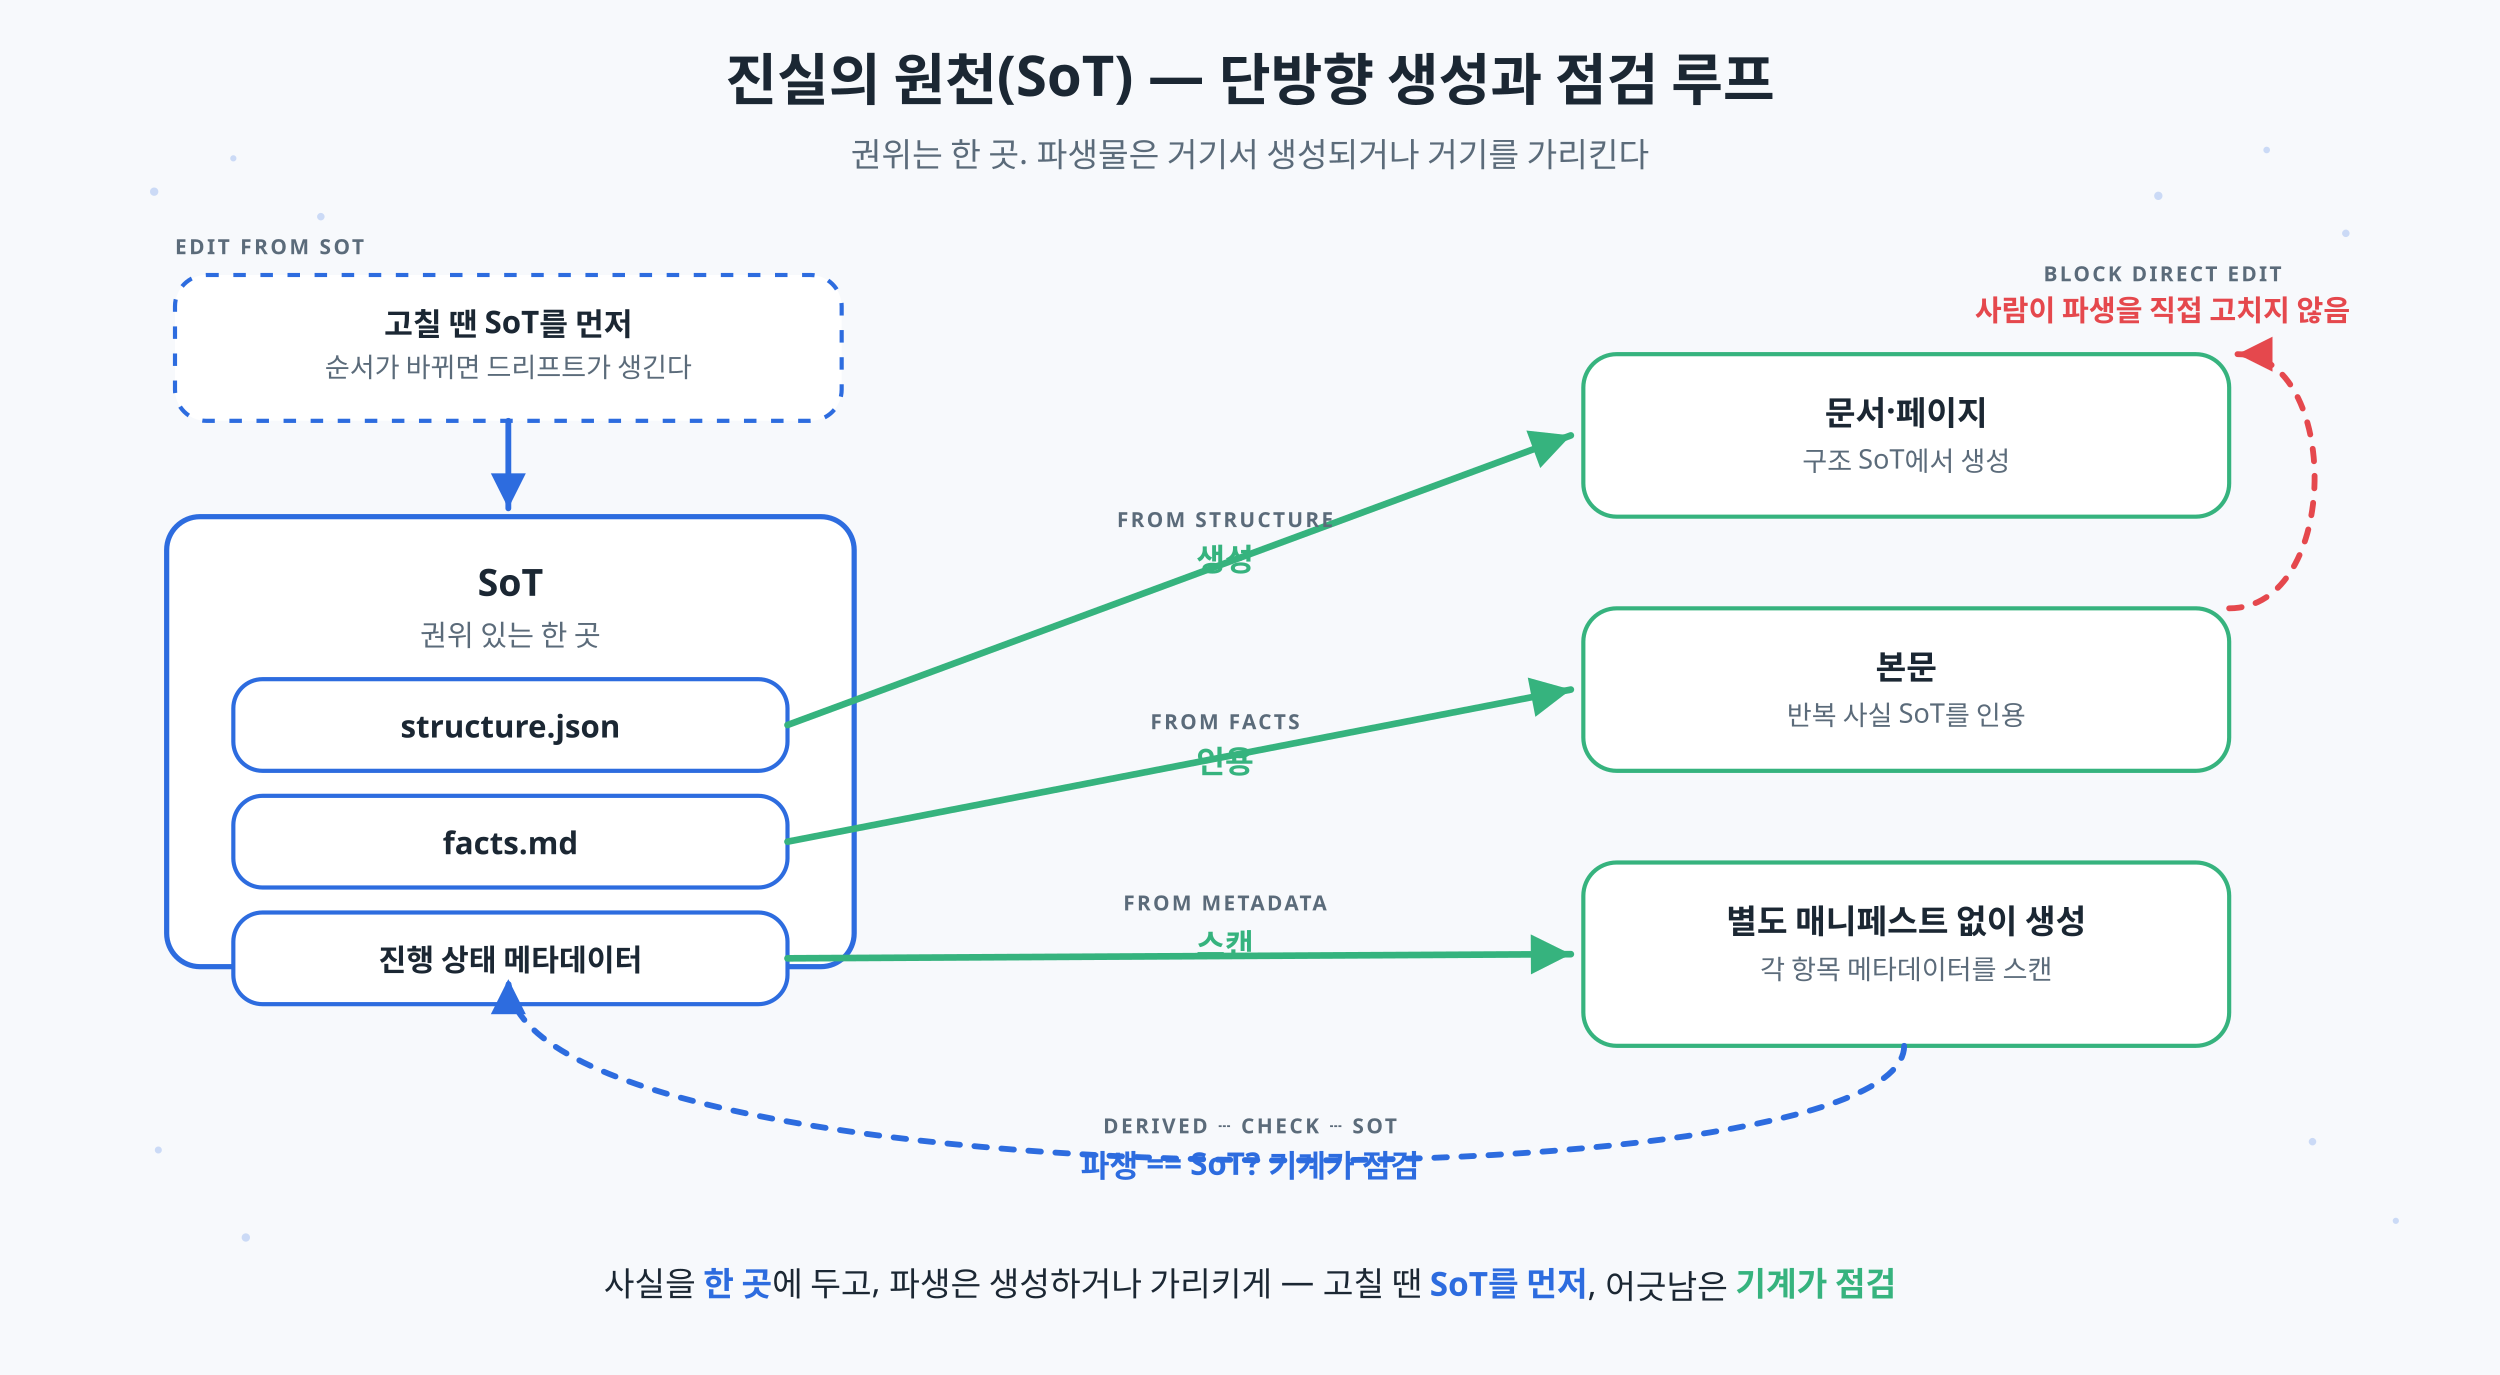
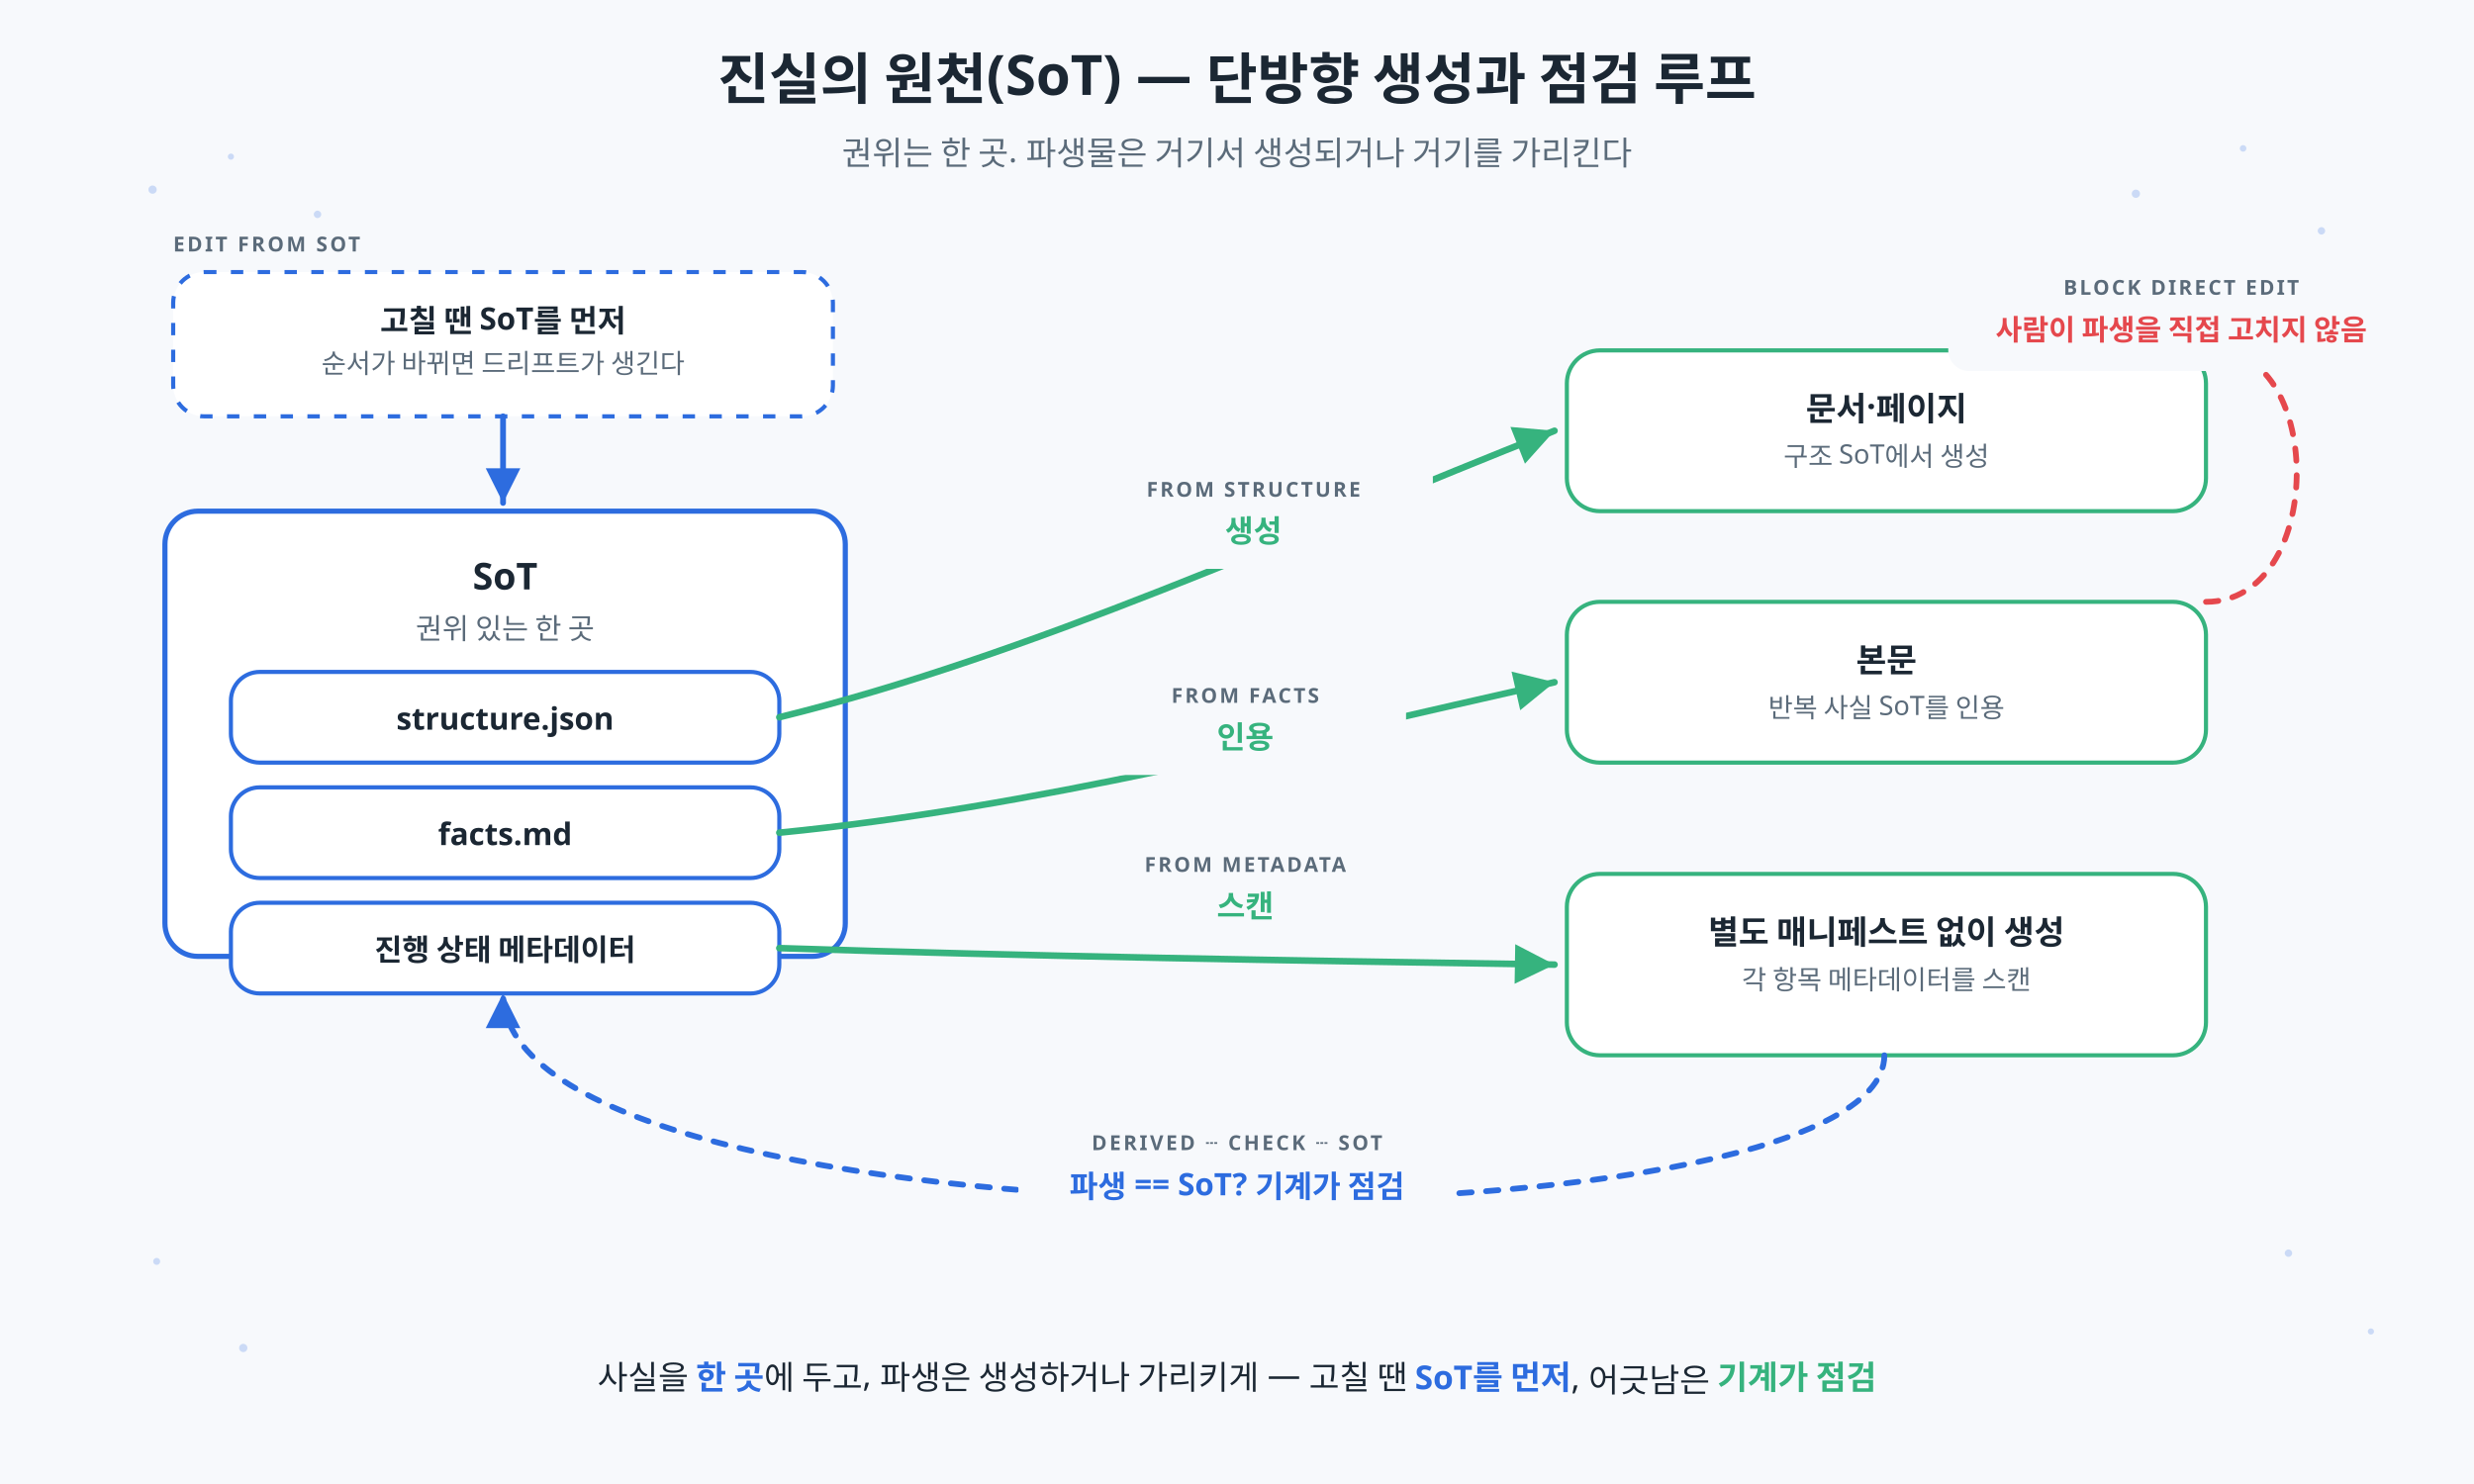
- <svg xmlns="http://www.w3.org/2000/svg" viewBox="0 0 1200 660" font-family="Apple SD Gothic Neo, sans-serif">
+ <svg xmlns="http://www.w3.org/2000/svg" viewBox="0 0 1200 720" font-family="Apple SD Gothic Neo, sans-serif">
  <defs>
    <marker id="arrow-blue" markerWidth="8" markerHeight="8" refX="6" refY="3" orient="auto" markerUnits="strokeWidth">
      <path d="M0,0 L6,3 L0,6 Z" fill="#2D6CDF" />
    </marker>
    <marker id="arrow-green" markerWidth="8" markerHeight="8" refX="6" refY="3" orient="auto" markerUnits="strokeWidth">
      <path d="M0,0 L6,3 L0,6 Z" fill="#36B37E" />
    </marker>
    <marker id="arrow-red" markerWidth="8" markerHeight="8" refX="6" refY="3" orient="auto" markerUnits="strokeWidth">
      <path d="M0,0 L6,3 L0,6 Z" fill="#E5484D" />
    </marker>
  </defs>
-   <rect x="0" y="0" width="1200" height="660" fill="#F7F9FC" />
+   <rect x="0" y="0" width="1200" height="720" fill="#F7F9FC" />
  <g opacity="0.22" fill="#2D6CDF">
    <circle cx="74" cy="92" r="2" />
    <circle cx="112" cy="76" r="1.5" />
    <circle cx="154" cy="104" r="1.8" />
    <circle cx="1036" cy="94" r="2" />
    <circle cx="1088" cy="72" r="1.6" />
    <circle cx="1126" cy="112" r="1.8" />
-     <circle cx="76" cy="552" r="1.7" />
-     <circle cx="118" cy="594" r="2" />
-     <circle cx="1110" cy="548" r="1.8" />
-     <circle cx="1150" cy="586" r="1.5" />
+     <circle cx="76" cy="612" r="1.7" />
+     <circle cx="118" cy="654" r="2" />
+     <circle cx="1110" cy="608" r="1.8" />
+     <circle cx="1150" cy="646" r="1.5" />
  </g>
  <text x="600" y="48" text-anchor="middle" font-size="27" font-weight="700" fill="#1B2733">진실의 원천(SoT) — 단방향 생성과 점검 루프</text>
  <text x="600" y="80" text-anchor="middle" font-size="16" fill="#5B6B7A">권위는 한 곳. 파생물은 거기서 생성되거나 거기를 가리킨다</text>
  <g>
    <text x="84" y="122" font-size="10" font-weight="700" letter-spacing="1.2" fill="#5B6B7A">EDIT FROM SOT</text>
    <rect x="84" y="132" width="320" height="70" rx="15" fill="#FFFFFF" stroke="#2D6CDF" stroke-width="2" stroke-dasharray="6 7" />
    <text x="244" y="161" text-anchor="middle" font-size="15" font-weight="700" fill="#1B2733">고칠 땐 SoT를 먼저</text>
    <text x="244" y="181" text-anchor="middle" font-size="13" fill="#5B6B7A">순서가 바뀌면 드리프트가 생긴다</text>
    <line x1="244" y1="202" x2="244" y2="244" stroke="#2D6CDF" stroke-width="2.8" stroke-linecap="round" marker-end="url(#arrow-blue)" />
  </g>
  <g>
    <rect x="80" y="248" width="330" height="216" rx="16" fill="#FFFFFF" stroke="#2D6CDF" stroke-width="2.5" />
    <text x="245" y="286" text-anchor="middle" font-size="18" font-weight="700" fill="#1B2733">SoT</text>
    <text x="245" y="310" text-anchor="middle" font-size="14" fill="#5B6B7A">권위 있는 한 곳</text>
    <rect x="112" y="326" width="266" height="44" rx="14" fill="#FFFFFF" stroke="#2D6CDF" stroke-width="2" />
    <text x="245" y="354" text-anchor="middle" font-size="15" font-weight="700" fill="#1B2733">structure.json</text>
    <rect x="112" y="382" width="266" height="44" rx="14" fill="#FFFFFF" stroke="#2D6CDF" stroke-width="2" />
    <text x="245" y="410" text-anchor="middle" font-size="15" font-weight="700" fill="#1B2733">facts.md</text>
    <rect x="112" y="438" width="266" height="44" rx="14" fill="#FFFFFF" stroke="#2D6CDF" stroke-width="2" />
    <text x="245" y="466" text-anchor="middle" font-size="14.5" font-weight="700" fill="#1B2733">진행 상태 메타데이터</text>
  </g>
  <g>
    <rect x="760" y="170" width="310" height="78" rx="16" fill="#FFFFFF" stroke="#36B37E" stroke-width="2" />
    <text x="915" y="204" text-anchor="middle" font-size="16" font-weight="700" fill="#1B2733">문서·페이지</text>
    <text x="915" y="226" text-anchor="middle" font-size="13" fill="#5B6B7A">구조 SoT에서 생성</text>
    <rect x="760" y="292" width="310" height="78" rx="16" fill="#FFFFFF" stroke="#36B37E" stroke-width="2" />
    <text x="915" y="326" text-anchor="middle" font-size="16" font-weight="700" fill="#1B2733">본문</text>
    <text x="915" y="348" text-anchor="middle" font-size="13" fill="#5B6B7A">반복 사실 SoT를 인용</text>
-     <rect x="760" y="414" width="310" height="88" rx="16" fill="#FFFFFF" stroke="#36B37E" stroke-width="2" />
-     <text x="915" y="448" text-anchor="middle" font-size="16" font-weight="700" fill="#1B2733">별도 매니페스트 없이 생성</text>
-     <text x="915" y="470" text-anchor="middle" font-size="13" fill="#5B6B7A">각 항목 메타데이터를 스캔</text>
+     <rect x="760" y="424" width="310" height="88" rx="16" fill="#FFFFFF" stroke="#36B37E" stroke-width="2" />
+     <text x="915" y="458" text-anchor="middle" font-size="16" font-weight="700" fill="#1B2733">별도 매니페스트 없이 생성</text>
+     <text x="915" y="480" text-anchor="middle" font-size="13" fill="#5B6B7A">각 항목 메타데이터를 스캔</text>
  </g>
  <g stroke-linecap="round" stroke-linejoin="round">
-     <line x1="378" y1="348" x2="754" y2="209" stroke="#36B37E" stroke-width="3.2" marker-end="url(#arrow-green)" />
-     <text x="588" y="253" text-anchor="middle" font-size="10" font-weight="700" letter-spacing="1.1" fill="#5B6B7A">FROM STRUCTURE</text>
-     <text x="588" y="274" text-anchor="middle" font-size="15" font-weight="700" fill="#36B37E">생성</text>
-     <line x1="378" y1="404" x2="754" y2="331" stroke="#36B37E" stroke-width="3.2" marker-end="url(#arrow-green)" />
-     <text x="588" y="350" text-anchor="middle" font-size="10" font-weight="700" letter-spacing="1.1" fill="#5B6B7A">FROM FACTS</text>
-     <text x="588" y="371" text-anchor="middle" font-size="15" font-weight="700" fill="#36B37E">인용</text>
-     <line x1="378" y1="460" x2="754" y2="458" stroke="#36B37E" stroke-width="3.2" marker-end="url(#arrow-green)" />
-     <text x="588" y="437" text-anchor="middle" font-size="10" font-weight="700" letter-spacing="1.1" fill="#5B6B7A">FROM METADATA</text>
-     <text x="588" y="459" text-anchor="middle" font-size="15" font-weight="700" fill="#36B37E">스캔</text>
+     <path d="M378 348 C500 318, 625 260, 754 209" fill="none" stroke="#36B37E" stroke-width="3.2" marker-end="url(#arrow-green)" />
+     <rect x="521" y="222" width="174" height="54" rx="10" fill="#F7F9FC" />
+     <text x="608" y="241" text-anchor="middle" font-size="10" font-weight="700" letter-spacing="1.1" fill="#5B6B7A">FROM STRUCTURE</text>
+     <text x="608" y="263" text-anchor="middle" font-size="15" font-weight="700" fill="#36B37E">생성</text>
+     <path d="M378 404 C500 392, 625 360, 754 331" fill="none" stroke="#36B37E" stroke-width="3.2" marker-end="url(#arrow-green)" />
+     <rect x="526" y="322" width="156" height="54" rx="10" fill="#F7F9FC" />
+     <text x="604" y="341" text-anchor="middle" font-size="10" font-weight="700" letter-spacing="1.1" fill="#5B6B7A">FROM FACTS</text>
+     <text x="604" y="363" text-anchor="middle" font-size="15" font-weight="700" fill="#36B37E">인용</text>
+     <path d="M378 460 C500 464, 625 466, 754 468" fill="none" stroke="#36B37E" stroke-width="3.2" marker-end="url(#arrow-green)" />
+     <rect x="516" y="404" width="176" height="54" rx="10" fill="#F7F9FC" />
+     <text x="604" y="423" text-anchor="middle" font-size="10" font-weight="700" letter-spacing="1.1" fill="#5B6B7A">FROM METADATA</text>
+     <text x="604" y="445" text-anchor="middle" font-size="15" font-weight="700" fill="#36B37E">스캔</text>
  </g>
-   <path d="M 914 502 C 914 580, 244 580, 244 470" fill="none" stroke="#2D6CDF" stroke-width="2.8" stroke-dasharray="6 7" stroke-linecap="round" marker-end="url(#arrow-blue)" />
-   <text x="600" y="544" text-anchor="middle" font-size="10" font-weight="700" letter-spacing="1.2" fill="#5B6B7A">DERIVED ┄ CHECK ┄ SOT</text>
-   <text x="600" y="565" text-anchor="middle" font-size="15" font-weight="700" fill="#2D6CDF">파생 == SoT? 기계가 점검</text>
-   <path d="M 1070 292 C 1124 292, 1124 170, 1074 170" fill="none" stroke="#E5484D" stroke-width="2.8" stroke-dasharray="6 7" stroke-linecap="round" marker-end="url(#arrow-red)" />
-   <text x="1038" y="135" text-anchor="middle" font-size="10" font-weight="700" letter-spacing="1.1" fill="#5B6B7A">BLOCK DIRECT EDIT</text>
-   <text x="1038" y="154" text-anchor="middle" font-size="14" font-weight="700" fill="#E5484D">사람이 파생을 직접 고치지 않음</text>
-   <text x="600" y="622" text-anchor="middle" font-size="16" fill="#1B2733">사실을 <tspan font-weight="700" fill="#2D6CDF">한 곳</tspan>에 두고, 파생은 생성하거나 가리키게 — 고칠 땐 <tspan font-weight="700" fill="#2D6CDF">SoT를 먼저</tspan>, 어긋남은 <tspan font-weight="700" fill="#36B37E">기계가 점검</tspan>
+   <path d="M 914 512 C 914 610, 244 610, 244 482" fill="none" stroke="#2D6CDF" stroke-width="2.8" stroke-dasharray="6 7" stroke-linecap="round" marker-end="url(#arrow-blue)" />
+   <rect x="494" y="538" width="212" height="58" rx="10" fill="#F7F9FC" />
+   <text x="600" y="558" text-anchor="middle" font-size="10" font-weight="700" letter-spacing="1.2" fill="#5B6B7A">DERIVED ┄ CHECK ┄ SOT</text>
+   <text x="600" y="581" text-anchor="middle" font-size="15" font-weight="700" fill="#2D6CDF">파생 == SoT? 기계가 점검</text>
+   <path d="M 1070 292 C 1128 292, 1128 170, 1074 170" fill="none" stroke="#E5484D" stroke-width="2.8" stroke-dasharray="6 7" stroke-linecap="round" marker-end="url(#arrow-red)" />
+   <rect x="945" y="124" width="226" height="56" rx="10" fill="#F7F9FC" />
+   <text x="1058" y="143" text-anchor="middle" font-size="10" font-weight="700" letter-spacing="1.1" fill="#5B6B7A">BLOCK DIRECT EDIT</text>
+   <text x="1058" y="165" text-anchor="middle" font-size="14" font-weight="700" fill="#E5484D">사람이 파생을 직접 고치지 않음</text>
+   <text x="600" y="674" text-anchor="middle" font-size="16" fill="#1B2733">사실을 <tspan font-weight="700" fill="#2D6CDF">한 곳</tspan>에 두고, 파생은 생성하거나 가리키게 — 고칠 땐 <tspan font-weight="700" fill="#2D6CDF">SoT를 먼저</tspan>, 어긋남은 <tspan font-weight="700" fill="#36B37E">기계가 점검</tspan>
  </text>
</svg>
